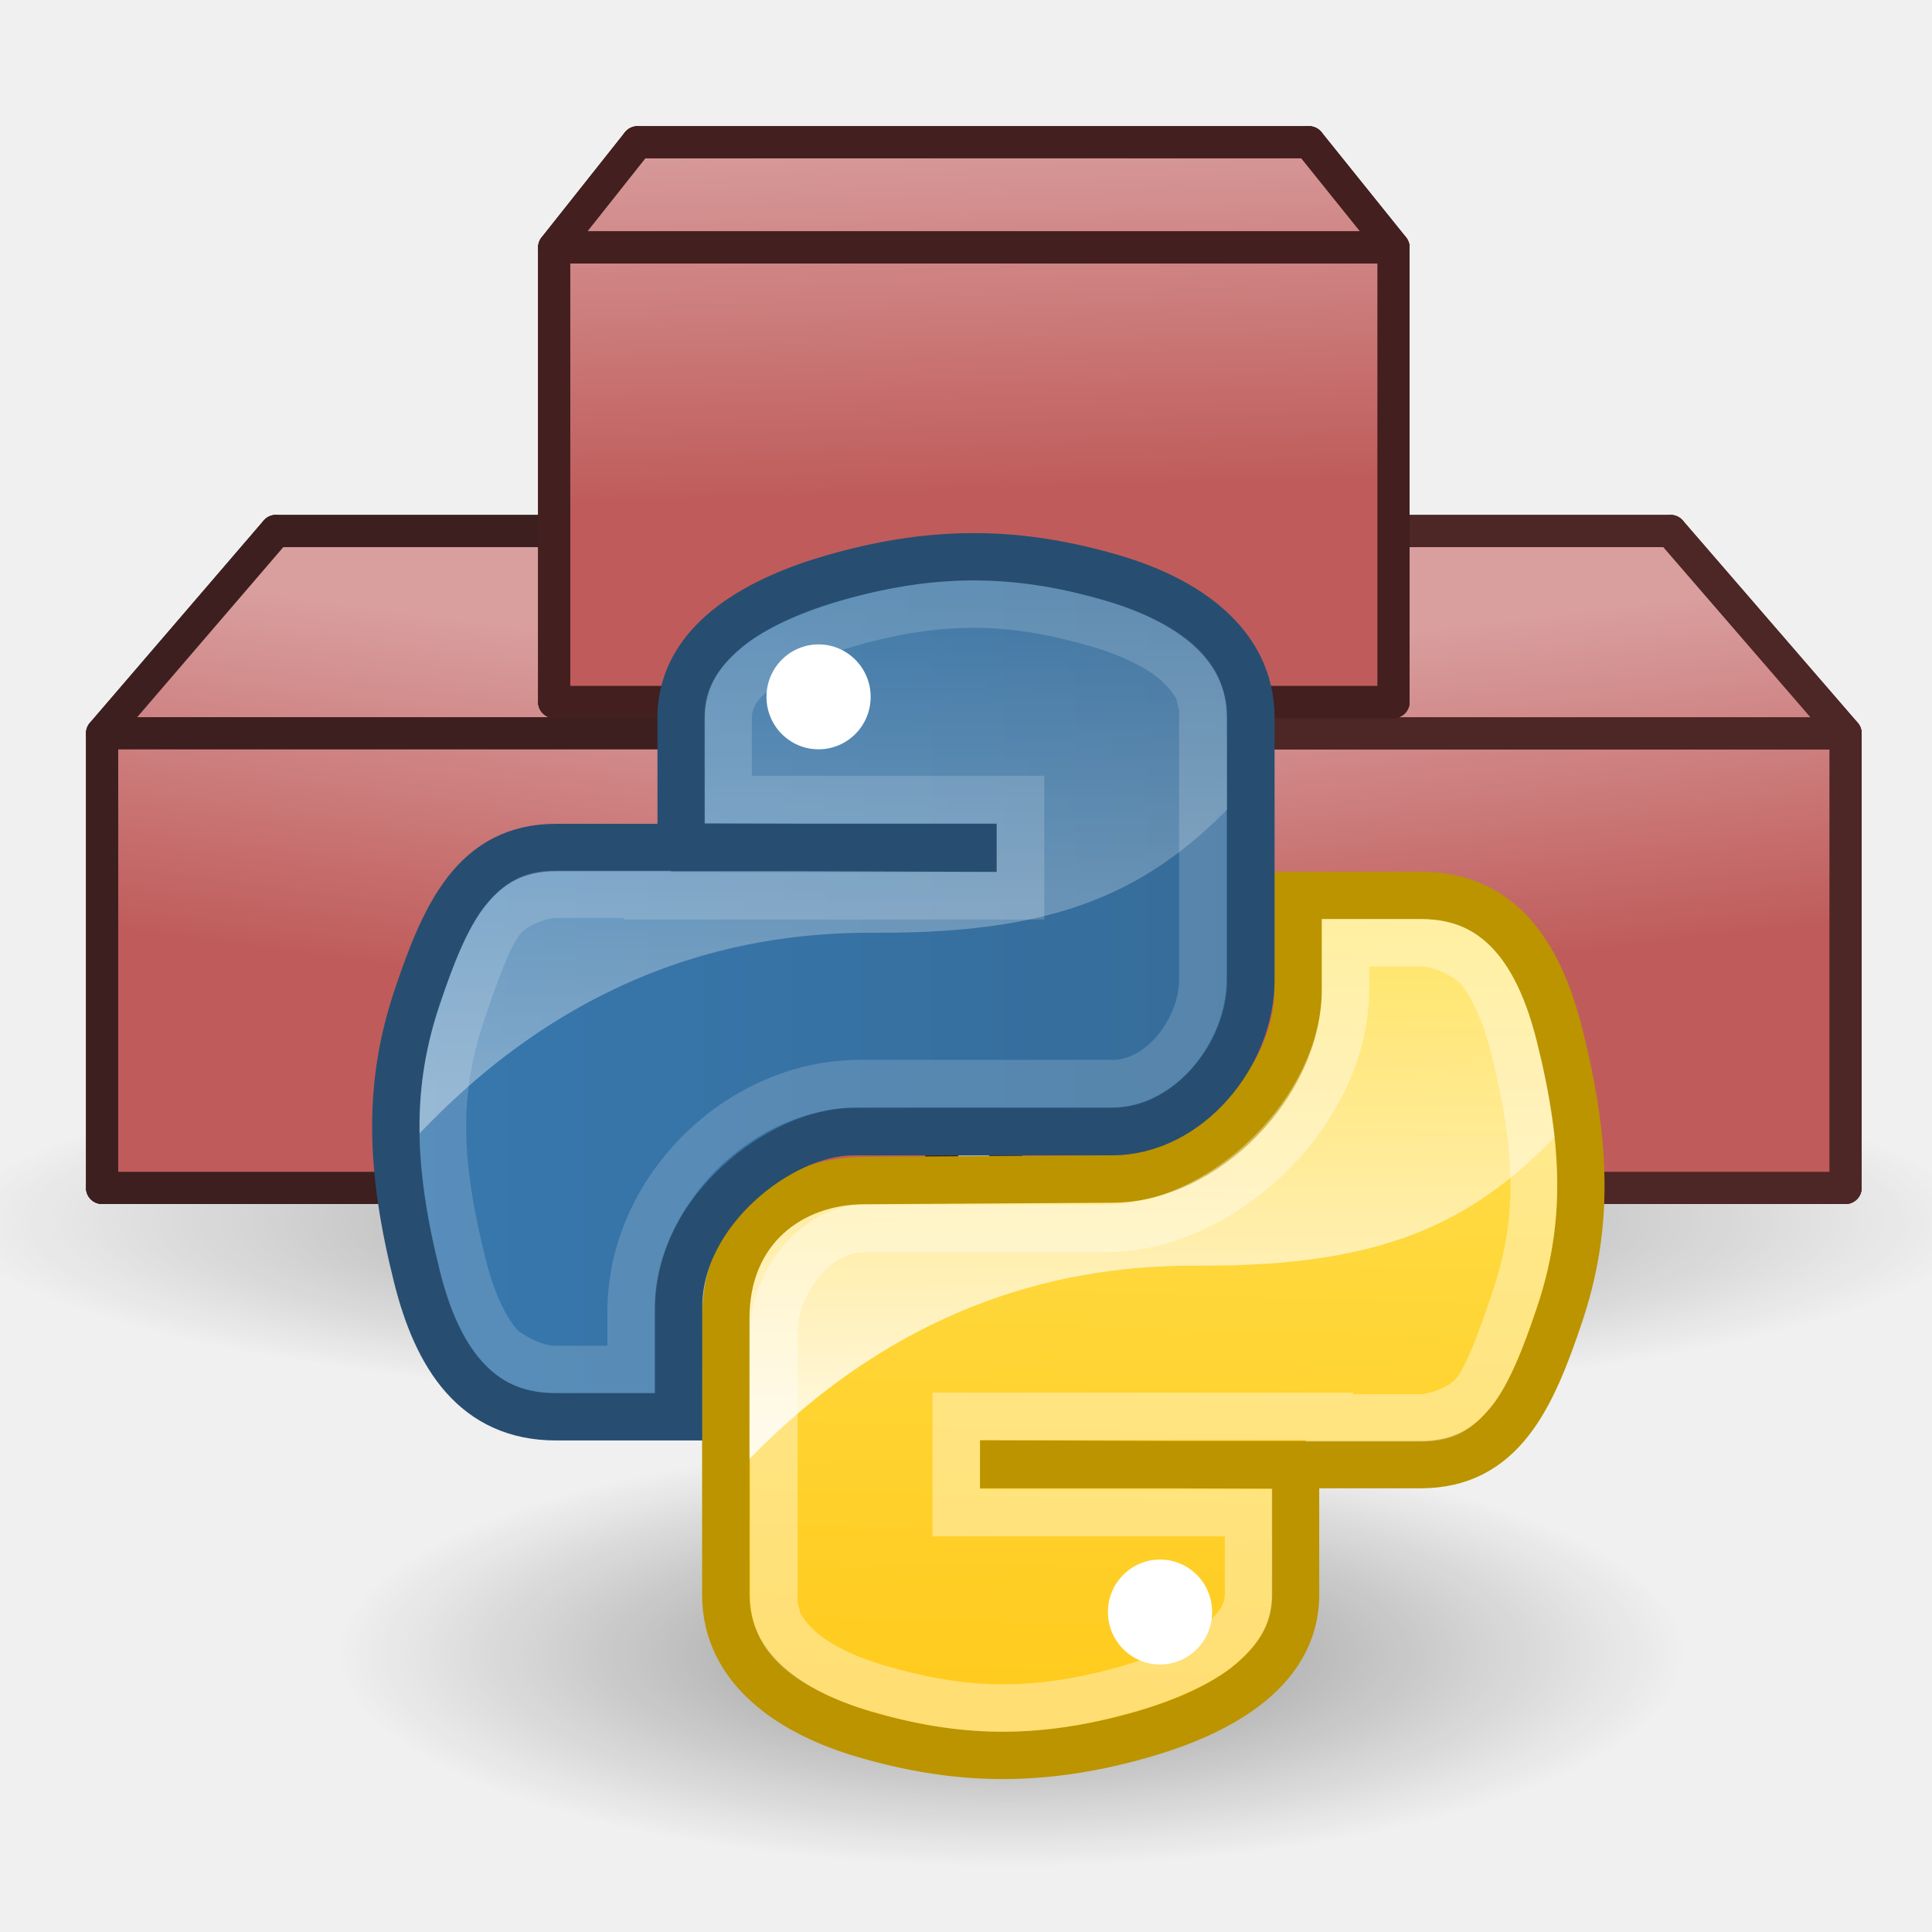
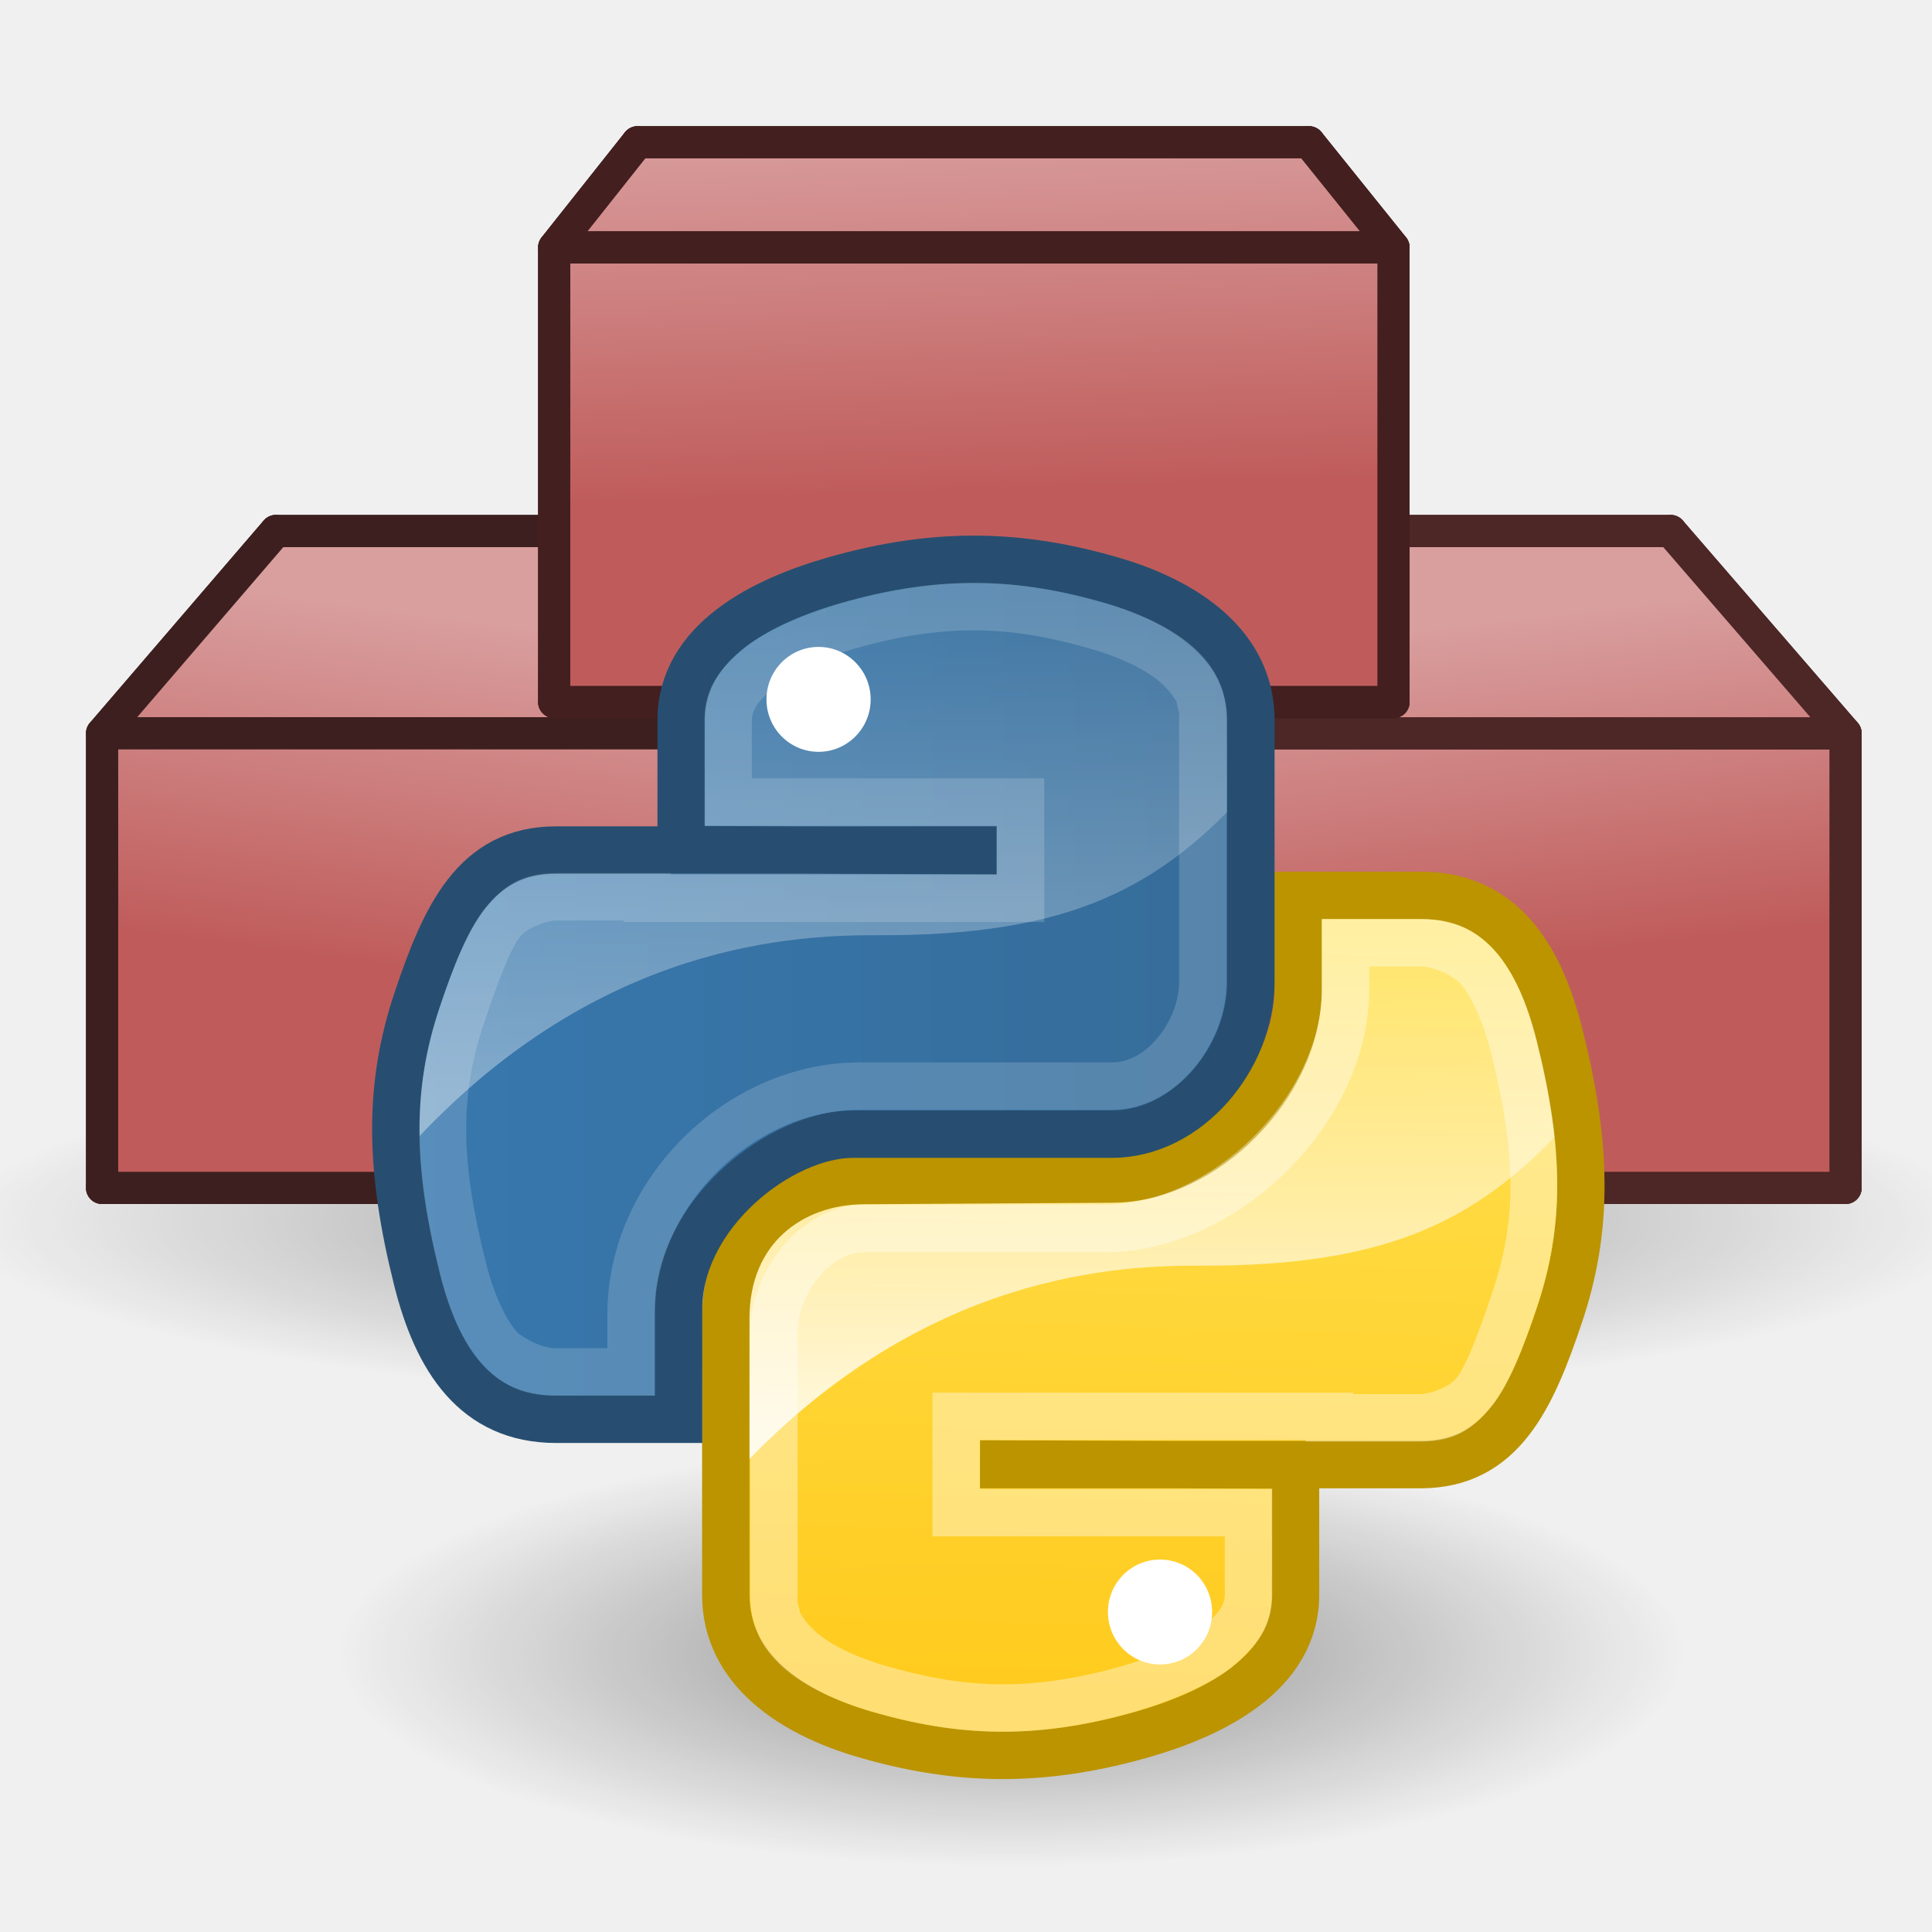
<svg xmlns="http://www.w3.org/2000/svg" xmlns:xlink="http://www.w3.org/1999/xlink" width="48" height="48" id="svg2" version="1.0">
  <defs id="defs4">
    <linearGradient id="linearGradient16866">
      <stop style="stop-color:#d99e9e;stop-opacity:1;" offset="0" id="stop16868" />
      <stop style="stop-color:#bf5c5b;stop-opacity:1;" offset="1" id="stop16870" />
    </linearGradient>
    <linearGradient id="linearGradient23586">
      <stop id="stop23588" offset="0" style="stop-color:#f5f5f5;stop-opacity:1;" />
      <stop id="stop23590" offset="1" style="stop-color:#e9e9e9;stop-opacity:1;" />
    </linearGradient>
    <linearGradient xlink:href="#linearGradient23586" id="linearGradient29443" gradientUnits="userSpaceOnUse" gradientTransform="matrix(-0.977228,0,0,0.995878,-10.37464,-20.06585)" x1="35.004" y1="10.957" x2="27.273" y2="24.144" />
    <linearGradient y2="39.999" x2="25.058" y1="47.028" x1="25.058" gradientUnits="userSpaceOnUse" id="linearGradient2092" xlink:href="#linearGradient3702" />
    <radialGradient r="2.5" fy="43.5" fx="4.993" cy="43.5" cx="4.993" gradientTransform="matrix(2.003784,0,0,1.4,-20.01187,-104.4)" gradientUnits="userSpaceOnUse" id="radialGradient2090" xlink:href="#linearGradient3688" />
    <radialGradient r="2.5" fy="43.5" fx="4.993" cy="43.5" cx="4.993" gradientTransform="matrix(2.003784,0,0,1.4,27.98813,-17.4)" gradientUnits="userSpaceOnUse" id="radialGradient2088" xlink:href="#linearGradient3688" />
    <linearGradient id="linearGradient3702">
      <stop style="stop-color:black;stop-opacity:0;" offset="0" id="stop3704" />
      <stop id="stop3710" offset="0.5" style="stop-color:black;stop-opacity:1;" />
      <stop style="stop-color:black;stop-opacity:0;" offset="1" id="stop3706" />
    </linearGradient>
    <linearGradient id="linearGradient3688">
      <stop style="stop-color:black;stop-opacity:1;" offset="0" id="stop3690" />
      <stop style="stop-color:black;stop-opacity:0;" offset="1" id="stop3692" />
    </linearGradient>
    <radialGradient gradientUnits="userSpaceOnUse" gradientTransform="matrix(1.744653,0,0,1.283833,-26.58256,-3.478359)" r="4.293" fy="12.989" fx="37.03" cy="12.989" cx="37.03" id="radialGradient4796" xlink:href="#linearGradient4790" />
    <radialGradient r="86.708" fy="14.937" fx="30.654" cy="14.937" cx="30.654" gradientTransform="matrix(0.148355,1.009137e-2,-1.104438e-2,0.162365,25.06011,12.81706)" gradientUnits="userSpaceOnUse" id="radialGradient5352" xlink:href="#linearGradient259" />
    <radialGradient r="37.752" fy="2.367" fx="31.863" cy="2.367" cx="31.863" gradientTransform="matrix(0.331735,0,0,0.353831,20.10526,9.5823)" gradientUnits="userSpaceOnUse" id="radialGradient5350" xlink:href="#linearGradient269" />
    <radialGradient r="38.159" fy="7.268" fx="8.144" cy="7.268" cx="8.144" gradientTransform="matrix(0.968273,0,0,1.032767,3.353553,0.646447)" gradientUnits="userSpaceOnUse" id="radialGradient15668" xlink:href="#linearGradient15662" />
    <radialGradient r="86.708" fy="35.737" fx="33.967" cy="35.737" cx="33.967" gradientTransform="scale(0.960493,1.041132)" gradientUnits="userSpaceOnUse" id="radialGradient15658" xlink:href="#linearGradient259" />
    <radialGradient r="37.752" fy="3.756" fx="8.824" cy="3.756" cx="8.824" gradientTransform="matrix(0.968273,0,0,1.032767,3.353553,0.646447)" gradientUnits="userSpaceOnUse" id="radialGradient15656" xlink:href="#linearGradient269" />
    <linearGradient id="linearGradient259">
      <stop style="stop-color:#fafafa;stop-opacity:1;" offset="0" id="stop260" />
      <stop style="stop-color:#bbbbbb;stop-opacity:1;" offset="1" id="stop261" />
    </linearGradient>
    <linearGradient id="linearGradient269">
      <stop style="stop-color:#a3a3a3;stop-opacity:1;" offset="0" id="stop270" />
      <stop style="stop-color:#8a8a8a;stop-opacity:1;" offset="1" id="stop271" />
    </linearGradient>
    <linearGradient id="linearGradient15662">
      <stop style="stop-color:#ffffff;stop-opacity:1;" offset="0" id="stop15664" />
      <stop style="stop-color:#f8f8f8;stop-opacity:1;" offset="1" id="stop15666" />
    </linearGradient>
    <linearGradient y2="38.07" x2="34.17" y1="36.921" x1="33.396" gradientTransform="matrix(-3.277938e-2,-0.999463,0.999463,-3.277938e-2,-0.709646,45.06274)" gradientUnits="userSpaceOnUse" id="linearGradient8166" xlink:href="#linearGradient2251" />
    <linearGradient id="linearGradient2251">
      <stop id="stop2253" offset="0" style="stop-color:#ffffff;stop-opacity:1;" />
      <stop id="stop2255" offset="1" style="stop-color:#ffffff;stop-opacity:0;" />
    </linearGradient>
    <linearGradient id="linearGradient4790">
      <stop id="stop4792" offset="0" style="stop-color:#000000;stop-opacity:1;" />
      <stop id="stop4794" offset="1" style="stop-color:#000000;stop-opacity:0;" />
    </linearGradient>
    <linearGradient id="linearGradient4114">
      <stop style="stop-color:#000000;stop-opacity:1;" offset="0" id="stop4116" />
      <stop style="stop-color:#000000;stop-opacity:0;" offset="1" id="stop4118" />
    </linearGradient>
    <radialGradient r="12.289" fy="63.965" fx="15.116" cy="63.965" cx="15.116" gradientTransform="scale(1.64399,0.608276)" gradientUnits="userSpaceOnUse" id="radialGradient24190" xlink:href="#linearGradient4114" />
    <linearGradient y2="169.279" x2="116.965" y1="89.13" x1="119.191" gradientTransform="matrix(0.217175,0,0,0.217175,52.21317,9.143192)" gradientUnits="userSpaceOnUse" id="linearGradient3558" xlink:href="#linearGradient4076" />
    <linearGradient id="linearGradient4076">
      <stop style="stop-color:#ffe253;stop-opacity:1;" offset="0" id="stop4078" />
      <stop style="stop-color:#ffca1c;stop-opacity:1;" offset="1" id="stop4080" />
    </linearGradient>
    <linearGradient y2="64.053" x2="94.693" y1="112.511" x1="94.693" gradientTransform="matrix(0.217175,0,0,0.217175,58.40714,15.31186)" gradientUnits="userSpaceOnUse" id="linearGradient3560" xlink:href="#linearGradient4126" />
    <linearGradient id="linearGradient4126">
      <stop style="stop-color:#ffffff;stop-opacity:1;" offset="0" id="stop4128" />
      <stop style="stop-color:#ffffff;stop-opacity:0.165;" offset="1" id="stop4130" />
    </linearGradient>
    <linearGradient y2="101.998" x2="142.62" y1="101.998" x1="59.729" gradientTransform="matrix(0.217175,0,0,0.217175,51.56706,-11.57979)" gradientUnits="userSpaceOnUse" id="linearGradient3562" xlink:href="#linearGradient4092" />
    <linearGradient id="linearGradient4092">
      <stop style="stop-color:#3778ae;stop-opacity:1;" offset="0" id="stop4094" />
      <stop style="stop-color:#366c99;stop-opacity:1;" offset="1" id="stop4096" />
    </linearGradient>
    <linearGradient y2="64.053" x2="94.693" y1="112.511" x1="94.693" gradientTransform="matrix(0.217175,0,0,0.217175,51.56706,-11.57979)" gradientUnits="userSpaceOnUse" id="linearGradient3564" xlink:href="#linearGradient4126" />
    <radialGradient xlink:href="#linearGradient4790" id="radialGradient24184" gradientUnits="userSpaceOnUse" gradientTransform="matrix(1.744653,0,0,1.283833,-26.58256,-3.478359)" cx="37.03" cy="12.989" fx="37.03" fy="12.989" r="4.293" />
    <radialGradient xlink:href="#linearGradient259" id="radialGradient24186" gradientUnits="userSpaceOnUse" gradientTransform="matrix(0.148355,1.009137e-2,-1.104438e-2,0.162365,25.06011,12.81706)" cx="30.654" cy="14.937" fx="30.654" fy="14.937" r="86.708" />
    <radialGradient xlink:href="#linearGradient269" id="radialGradient24188" gradientUnits="userSpaceOnUse" gradientTransform="matrix(0.331735,0,0,0.353831,20.10526,9.5823)" cx="31.863" cy="2.367" fx="31.863" fy="2.367" r="37.752" />
    <linearGradient xlink:href="#linearGradient2251" id="linearGradient24190" gradientUnits="userSpaceOnUse" gradientTransform="matrix(-3.277938e-2,-0.999463,0.999463,-3.277938e-2,-0.709646,45.06274)" x1="33.396" y1="36.921" x2="34.17" y2="38.07" />
    <radialGradient xlink:href="#linearGradient259" id="radialGradient24192" gradientUnits="userSpaceOnUse" gradientTransform="scale(0.960493,1.041132)" cx="33.967" cy="35.737" fx="33.967" fy="35.737" r="86.708" />
    <radialGradient xlink:href="#linearGradient269" id="radialGradient24194" gradientUnits="userSpaceOnUse" gradientTransform="matrix(0.968273,0,0,1.032767,3.353553,0.646447)" cx="8.824" cy="3.756" fx="8.824" fy="3.756" r="37.752" />
    <radialGradient xlink:href="#linearGradient15662" id="radialGradient24196" gradientUnits="userSpaceOnUse" gradientTransform="matrix(0.968273,0,0,1.032767,3.353553,0.646447)" cx="8.144" cy="7.268" fx="8.144" fy="7.268" r="38.159" />
    <radialGradient xlink:href="#linearGradient3688" id="radialGradient24198" gradientUnits="userSpaceOnUse" gradientTransform="matrix(2.003784,0,0,1.4,27.98813,-17.4)" cx="4.993" cy="43.5" fx="4.993" fy="43.5" r="2.5" />
    <radialGradient xlink:href="#linearGradient3688" id="radialGradient24200" gradientUnits="userSpaceOnUse" gradientTransform="matrix(2.003784,0,0,1.4,-20.01187,-104.4)" cx="4.993" cy="43.5" fx="4.993" fy="43.5" r="2.5" />
    <linearGradient xlink:href="#linearGradient3702" id="linearGradient24202" gradientUnits="userSpaceOnUse" x1="25.058" y1="47.028" x2="25.058" y2="39.999" />
    <radialGradient xlink:href="#linearGradient4114" id="radialGradient24325" gradientUnits="userSpaceOnUse" gradientTransform="scale(1.64399,0.608276)" cx="15.116" cy="63.965" fx="15.116" fy="63.965" r="12.289" />
    <radialGradient xlink:href="#linearGradient4114" id="radialGradient21130" gradientUnits="userSpaceOnUse" gradientTransform="scale(1.64399,0.608276)" cx="15.116" cy="63.965" fx="15.116" fy="63.965" r="12.289" />
    <linearGradient xlink:href="#linearGradient4076" id="linearGradient21132" gradientUnits="userSpaceOnUse" gradientTransform="matrix(0.217175,0,0,0.217175,52.21317,9.143192)" x1="119.191" y1="89.13" x2="116.965" y2="169.279" />
    <linearGradient xlink:href="#linearGradient4126" id="linearGradient21134" gradientUnits="userSpaceOnUse" gradientTransform="matrix(0.217175,0,0,0.217175,58.40714,15.31186)" x1="94.693" y1="112.511" x2="94.693" y2="64.053" />
    <linearGradient xlink:href="#linearGradient4092" id="linearGradient21136" gradientUnits="userSpaceOnUse" gradientTransform="matrix(0.217175,0,0,0.217175,51.56706,-11.57979)" x1="59.729" y1="101.998" x2="142.62" y2="101.998" />
    <linearGradient xlink:href="#linearGradient4126" id="linearGradient21138" gradientUnits="userSpaceOnUse" gradientTransform="matrix(0.217175,0,0,0.217175,51.56706,-11.57979)" x1="94.693" y1="112.511" x2="94.693" y2="64.053" />
    <linearGradient xlink:href="#linearGradient16866" id="linearGradient21417" x1="25.231" y1="3.895" x2="25.53" y2="13.219" gradientUnits="userSpaceOnUse" />
    <linearGradient xlink:href="#linearGradient16866" id="linearGradient21425" x1="37.567" y1="16.426" x2="38.541" y2="24.81" gradientUnits="userSpaceOnUse" />
    <linearGradient xlink:href="#linearGradient16866" id="linearGradient21433" x1="15.225" y1="16.944" x2="14.049" y2="25.664" gradientUnits="userSpaceOnUse" />
    <radialGradient xlink:href="#linearGradient4114" id="radialGradient2511" gradientUnits="userSpaceOnUse" gradientTransform="scale(1.64399,0.608276)" cx="15.116" cy="63.965" fx="15.116" fy="63.965" r="12.289" />
    <linearGradient xlink:href="#linearGradient4076" id="linearGradient2513" gradientUnits="userSpaceOnUse" gradientTransform="matrix(0.217175,0,0,0.217175,52.21317,9.143192)" x1="119.191" y1="89.13" x2="116.965" y2="169.279" />
    <linearGradient xlink:href="#linearGradient4126" id="linearGradient2515" gradientUnits="userSpaceOnUse" gradientTransform="matrix(0.217175,0,0,0.217175,58.40714,15.31186)" x1="94.693" y1="112.511" x2="94.693" y2="64.053" />
    <linearGradient xlink:href="#linearGradient4092" id="linearGradient2517" gradientUnits="userSpaceOnUse" gradientTransform="matrix(0.217175,0,0,0.217175,51.56706,-11.57979)" x1="59.729" y1="101.998" x2="142.62" y2="101.998" />
    <linearGradient xlink:href="#linearGradient4126" id="linearGradient2519" gradientUnits="userSpaceOnUse" gradientTransform="matrix(0.217175,0,0,0.217175,51.56706,-11.57979)" x1="94.693" y1="112.511" x2="94.693" y2="64.053" />
    <linearGradient xlink:href="#linearGradient16866" id="linearGradient2521" gradientUnits="userSpaceOnUse" x1="15.225" y1="16.944" x2="14.049" y2="25.664" gradientTransform="translate(0,-1.06066)" />
    <linearGradient xlink:href="#linearGradient16866" id="linearGradient2523" gradientUnits="userSpaceOnUse" x1="15.225" y1="16.944" x2="14.049" y2="25.664" gradientTransform="translate(0,-1.06066)" />
    <linearGradient xlink:href="#linearGradient16866" id="linearGradient2525" gradientUnits="userSpaceOnUse" x1="15.225" y1="16.944" x2="14.049" y2="25.664" gradientTransform="translate(0,-1.06066)" />
    <linearGradient xlink:href="#linearGradient16866" id="linearGradient2527" gradientUnits="userSpaceOnUse" x1="15.225" y1="16.944" x2="14.049" y2="25.664" gradientTransform="translate(0,-1.06066)" />
    <linearGradient xlink:href="#linearGradient16866" id="linearGradient2529" gradientUnits="userSpaceOnUse" x1="15.225" y1="16.944" x2="14.049" y2="25.664" gradientTransform="translate(0,-1.06066)" />
    <linearGradient xlink:href="#linearGradient16866" id="linearGradient2531" gradientUnits="userSpaceOnUse" x1="15.225" y1="16.944" x2="14.049" y2="25.664" gradientTransform="translate(0,-1.06066)" />
    <linearGradient xlink:href="#linearGradient16866" id="linearGradient2533" gradientUnits="userSpaceOnUse" x1="37.567" y1="16.426" x2="38.541" y2="24.81" gradientTransform="translate(0,-1.06066)" />
    <linearGradient xlink:href="#linearGradient16866" id="linearGradient2535" gradientUnits="userSpaceOnUse" x1="37.567" y1="16.426" x2="38.541" y2="24.81" gradientTransform="translate(0,-1.06066)" />
    <linearGradient xlink:href="#linearGradient16866" id="linearGradient2537" gradientUnits="userSpaceOnUse" x1="37.567" y1="16.426" x2="38.541" y2="24.81" gradientTransform="translate(0,-1.06066)" />
    <linearGradient xlink:href="#linearGradient16866" id="linearGradient2539" gradientUnits="userSpaceOnUse" x1="37.567" y1="16.426" x2="38.541" y2="24.81" gradientTransform="translate(0,-1.06066)" />
    <linearGradient xlink:href="#linearGradient16866" id="linearGradient2541" gradientUnits="userSpaceOnUse" x1="37.567" y1="16.426" x2="38.541" y2="24.81" gradientTransform="translate(0,-1.06066)" />
    <linearGradient xlink:href="#linearGradient16866" id="linearGradient2543" gradientUnits="userSpaceOnUse" x1="37.567" y1="16.426" x2="38.541" y2="24.81" gradientTransform="translate(0,-1.06066)" />
    <linearGradient xlink:href="#linearGradient16866" id="linearGradient2545" gradientUnits="userSpaceOnUse" x1="25.231" y1="3.895" x2="25.53" y2="13.219" gradientTransform="translate(0,-1.06066)" />
    <linearGradient xlink:href="#linearGradient16866" id="linearGradient2547" gradientUnits="userSpaceOnUse" x1="25.231" y1="3.895" x2="25.53" y2="13.219" gradientTransform="translate(0,-1.06066)" />
    <linearGradient xlink:href="#linearGradient16866" id="linearGradient2549" gradientUnits="userSpaceOnUse" x1="25.231" y1="3.895" x2="25.53" y2="13.219" gradientTransform="translate(0,-1.06066)" />
    <linearGradient xlink:href="#linearGradient16866" id="linearGradient2551" gradientUnits="userSpaceOnUse" x1="25.231" y1="3.895" x2="25.53" y2="13.219" gradientTransform="translate(0,-1.06066)" />
    <linearGradient xlink:href="#linearGradient16866" id="linearGradient2553" gradientUnits="userSpaceOnUse" x1="25.231" y1="3.895" x2="25.53" y2="13.219" gradientTransform="translate(0,-1.06066)" />
    <linearGradient xlink:href="#linearGradient16866" id="linearGradient2555" gradientUnits="userSpaceOnUse" x1="25.231" y1="3.895" x2="25.53" y2="13.219" gradientTransform="translate(0,-1.06066)" />
  </defs>
  <g id="layer1">
    <path style="opacity:0.396;fill:url(#radialGradient24325);fill-opacity:1;stroke:none;stroke-opacity:1;display:inline" id="path24323" d="M 45.053,38.909 A 20.203,7.475 0 1 1 4.647,38.909 A 20.203,7.475 0 1 1 45.053,38.909 z" transform="matrix(1.242836,0,0,0.6163413,-6.884167,6.390327)" />
    <g style="fill:url(#linearGradient21433);fill-opacity:1;stroke:#3d1f1f;stroke-width:0.8;stroke-linejoin:round;stroke-miterlimit:4;stroke-dasharray:none;stroke-opacity:1" id="g24280">
      <path id="path24284" style="fill:url(#linearGradient2521);fill-opacity:1;fill-rule:evenodd;stroke:#3d1f1f;stroke-width:0.8;stroke-linecap:butt;stroke-linejoin:round;stroke-miterlimit:4;stroke-dasharray:none;stroke-opacity:1" d="M 2.537,29.513 L 23.389,29.513 L 23.536,22.228 L 6.855,22.228 L 2.537,29.513 z" />
      <path id="path24286" style="fill:url(#linearGradient2523);fill-opacity:1;fill-rule:evenodd;stroke:#3d1f1f;stroke-width:0.8;stroke-linecap:butt;stroke-linejoin:round;stroke-miterlimit:4;stroke-dasharray:none;stroke-opacity:1" d="M 2.537,18.219 L 2.537,29.513 L 6.855,22.228 L 6.855,13.193 L 2.537,18.219 z" />
      <path id="path24282" style="fill:url(#linearGradient2525);fill-opacity:1;fill-rule:evenodd;stroke:#3d1f1f;stroke-width:0.8;stroke-linecap:butt;stroke-linejoin:round;stroke-miterlimit:4;stroke-dasharray:none;stroke-opacity:1" d="M 6.855,13.193 L 23.536,13.193 L 23.536,22.228 L 6.855,22.228 L 6.855,13.193 z" />
      <path id="path24290" style="fill:url(#linearGradient2527);fill-opacity:1;fill-rule:evenodd;stroke:#3d1f1f;stroke-width:0.8;stroke-linecap:butt;stroke-linejoin:round;stroke-miterlimit:4;stroke-dasharray:none;stroke-opacity:1" d="M 2.537,18.219 L 23.389,18.219 L 23.536,13.193 L 6.855,13.193 L 2.537,18.219 z" />
      <path id="path24288" style="fill:url(#linearGradient2529);fill-opacity:1;fill-rule:evenodd;stroke:#3d1f1f;stroke-width:0.8;stroke-linecap:butt;stroke-linejoin:round;stroke-miterlimit:4;stroke-dasharray:none;stroke-opacity:1" d="M 23.389,18.219 L 23.389,29.513 L 23.536,22.228 L 23.536,13.193 L 23.389,18.219 z" />
      <path id="path24292" style="fill:url(#linearGradient2531);fill-opacity:1;fill-rule:evenodd;stroke:#3d1f1f;stroke-width:0.8;stroke-linecap:butt;stroke-linejoin:round;stroke-miterlimit:4;stroke-dasharray:none;stroke-opacity:1" d="M 2.537,18.219 L 23.389,18.219 L 23.389,29.513 L 2.537,29.513 L 2.537,18.219 z" />
    </g>
    <g style="fill:url(#linearGradient21425);fill-opacity:1;stroke:#4d2626;stroke-width:0.8;stroke-linejoin:round;stroke-miterlimit:4;stroke-dasharray:none;stroke-opacity:1" id="g24252">
      <path id="path24260" style="fill:url(#linearGradient2533);fill-opacity:1;fill-rule:evenodd;stroke:#4d2626;stroke-width:0.8;stroke-linecap:butt;stroke-linejoin:round;stroke-miterlimit:4;stroke-dasharray:none;stroke-opacity:1" d="M 45.852,18.219 L 45.852,29.513 L 41.506,22.228 L 41.506,13.193 L 45.852,18.219 z" />
      <path id="path24256" style="fill:url(#linearGradient2535);fill-opacity:1;fill-rule:evenodd;stroke:#4d2626;stroke-width:0.8;stroke-linecap:butt;stroke-linejoin:round;stroke-miterlimit:4;stroke-dasharray:none;stroke-opacity:1" d="M 25,29.513 L 45.852,29.513 L 41.506,22.228 L 24.825,22.228 L 25,29.513 z" />
      <path id="path24254" style="fill:url(#linearGradient2537);fill-opacity:1;fill-rule:evenodd;stroke:#4d2626;stroke-width:0.8;stroke-linecap:butt;stroke-linejoin:round;stroke-miterlimit:4;stroke-dasharray:none;stroke-opacity:1" d="M 24.825,13.193 L 41.506,13.193 L 41.506,22.228 L 24.825,22.228 L 24.825,13.193 z" />
      <path id="path24264" style="fill:url(#linearGradient2539);fill-opacity:1;fill-rule:evenodd;stroke:#4d2626;stroke-width:0.8;stroke-linecap:butt;stroke-linejoin:round;stroke-miterlimit:4;stroke-dasharray:none;stroke-opacity:1" d="M 25,18.219 L 45.852,18.219 L 45.852,29.513 L 25,29.513 L 25,18.219 z" />
      <path id="path24262" style="fill:url(#linearGradient2541);fill-opacity:1;fill-rule:evenodd;stroke:#4d2626;stroke-width:0.8;stroke-linecap:butt;stroke-linejoin:round;stroke-miterlimit:4;stroke-dasharray:none;stroke-opacity:1" d="M 25,18.219 L 45.852,18.219 L 41.506,13.193 L 24.825,13.193 L 25,18.219 z" />
      <path id="path24258" style="fill:url(#linearGradient2543);fill-opacity:1;fill-rule:evenodd;stroke:#4d2626;stroke-width:0.8;stroke-linecap:butt;stroke-linejoin:round;stroke-miterlimit:4;stroke-dasharray:none;stroke-opacity:1" d="M 25,18.219 L 25,29.513 L 24.825,22.228 L 24.825,13.193 L 25,18.219 z" />
    </g>
    <g style="fill:url(#linearGradient21417);fill-opacity:1;fill-rule:nonzero;stroke:#431f1f;stroke-width:0.8;stroke-linejoin:round;stroke-miterlimit:4;stroke-dasharray:none;stroke-opacity:1" id="g23663">
      <path id="path23669" style="fill:url(#linearGradient2545);fill-opacity:1;fill-rule:nonzero;stroke:#431f1f;stroke-width:0.8;stroke-linecap:butt;stroke-linejoin:round;stroke-miterlimit:4;stroke-dasharray:none;stroke-opacity:1" d="M 15.84,3.535 L 32.521,3.535 L 32.521,12.57 L 15.84,12.57 L 15.84,3.535 z" />
      <path id="path23667" style="fill:url(#linearGradient2547);fill-opacity:1;fill-rule:nonzero;stroke:#431f1f;stroke-width:0.8;stroke-linecap:butt;stroke-linejoin:round;stroke-miterlimit:4;stroke-dasharray:none;stroke-opacity:1" d="M 13.769,17.441 L 34.621,17.441 L 32.521,12.57 L 15.84,12.57 L 13.769,17.441 z" />
      <path id="path23675" style="fill:url(#linearGradient2549);fill-opacity:1;fill-rule:nonzero;stroke:#431f1f;stroke-width:0.8;stroke-linecap:butt;stroke-linejoin:round;stroke-miterlimit:4;stroke-dasharray:none;stroke-opacity:1" d="M 13.769,6.147 L 13.769,17.441 L 15.84,12.57 L 15.84,3.535 L 13.769,6.147 z" />
      <path id="path23665" style="fill:url(#linearGradient2551);fill-opacity:1;fill-rule:nonzero;stroke:#431f1f;stroke-width:0.8;stroke-linecap:butt;stroke-linejoin:round;stroke-miterlimit:4;stroke-dasharray:none;stroke-opacity:1" d="M 34.621,6.147 L 34.621,17.441 L 32.521,12.57 L 32.521,3.535 L 34.621,6.147 z" />
      <path id="path23673" style="fill:url(#linearGradient2553);fill-opacity:1;fill-rule:nonzero;stroke:#431f1f;stroke-width:0.8;stroke-linecap:butt;stroke-linejoin:round;stroke-miterlimit:4;stroke-dasharray:none;stroke-opacity:1" d="M 13.769,6.147 L 34.621,6.147 L 32.521,3.535 L 15.84,3.535 L 13.769,6.147 z" />
      <path id="path23671" style="fill:url(#linearGradient2555);fill-opacity:1;fill-rule:nonzero;stroke:#431f1f;stroke-width:0.8;stroke-linecap:butt;stroke-linejoin:round;stroke-miterlimit:4;stroke-dasharray:none;stroke-opacity:1" d="M 13.769,6.147 L 34.621,6.147 L 34.621,17.441 L 13.769,17.441 L 13.769,6.147 z" />
    </g>
    <g id="layer2" transform="matrix(1.177671,0,0,1.177671,-14.30824,-10.14188)">
-       <path transform="matrix(0.704551,0,0,0.601996,15.97616,20.07716)" d="M 45.053,38.909 A 20.203,7.475 0 1 1 4.647,38.909 A 20.203,7.475 0 1 1 45.053,38.909 z" id="path24198" style="opacity:0.396;fill:url(#radialGradient2511);fill-opacity:1;stroke:none;stroke-opacity:1;display:inline" />
      <g style="display:inline" id="g24200" transform="translate(-44,-0.999111)">
-         <path d="M 83.187,43.251 C 83.187,44.927 81.732,45.776 80.255,46.2 C 78.033,46.838 76.25,46.741 74.393,46.2 C 72.843,45.748 71.461,44.825 71.461,43.251 L 71.461,37.719 C 71.461,36.127 72.788,34.768 74.393,34.768 L 80.161,34.393 C 82.113,34.393 83.389,33.174 83.389,31.174 L 83.921,28.5 L 86.119,28.5 C 87.826,28.5 88.629,29.768 89.05,31.449 C 89.637,33.784 89.663,35.53 89.05,37.35 C 88.458,39.118 87.823,40.299 86.119,40.299 L 83.187,40.299 L 77.325,40.299 L 77.325,40.288 L 83.187,40.288 L 83.187,43.251 z" id="path24202" style="fill:url(#linearGradient2513);fill-opacity:1;stroke:none;stroke-opacity:1" />
-         <path d="M 79.523,43.618 C 79.523,43.007 80.016,42.512 80.622,42.512 C 81.23,42.512 81.721,43.007 81.721,43.618 C 81.721,44.23 81.23,44.725 80.622,44.725 C 80.016,44.725 79.523,44.23 79.523,43.618 z" id="path24204" style="fill:#ffffff" />
-         <path id="path24206" d="M 83.914,28.5 L 83.914,31.093 C 83.914,32.734 80.533,34.781 80.258,34.781 L 74.508,34.781 L 73.27,34.907 C 72.009,35.23 72.161,36.055 71.789,37.593 C 71.651,38.163 71.547,38.697 71.477,39.187 C 71.472,39.222 71.482,39.246 71.477,39.281 L 71.477,40.906 C 75.313,36.626 79.404,36.303 81.446,36.312 C 85.519,36.33 87.438,35.329 89.383,33.125 C 89.377,33.081 89.39,33.043 89.383,33 C 89.308,32.509 89.177,31.984 89.039,31.437 C 88.842,30.649 88.584,29.956 88.164,29.437 C 88.156,29.427 88.142,29.416 88.133,29.406 C 88.128,29.402 88.107,29.41 88.102,29.406 C 88.088,29.389 88.085,29.36 88.071,29.343 C 88.041,29.323 88.038,29.301 88.008,29.281 C 88.001,29.273 87.984,29.289 87.977,29.281 C 87.533,28.993 86.993,28.778 86.446,28.687 C 85.95,28.605 85.452,28.543 84.946,28.5 L 84.633,28.5 L 83.914,28.5 z" style="opacity:0.837;fill:url(#linearGradient2515);fill-opacity:1;stroke:none;stroke-opacity:1;display:inline" />
-         <path style="fill:none;fill-opacity:1;stroke:#bb9400;stroke-opacity:1" id="path24208" d="M 83.481,43.251 C 83.481,44.927 81.732,45.776 80.255,46.2 C 78.033,46.838 76.25,46.741 74.393,46.2 C 72.843,45.748 71.461,44.825 71.461,43.251 L 71.461,37.425 C 71.461,35.539 72.83,34.516 74.393,34.516 L 79.606,34.485 C 81.559,34.485 83.535,32.486 83.535,30.486 L 83.535,28.5 L 86.119,28.5 C 87.826,28.5 88.629,29.768 89.05,31.449 C 89.637,33.784 89.663,35.53 89.05,37.35 C 88.458,39.118 87.823,40.509 86.119,40.509 L 83.481,40.509 L 77.325,40.509 L 77.325,40.497 L 83.481,40.518 L 83.481,43.251 z" />
-         <path id="path24210" d="M 84.037,29 L 84.037,30.468 C 84.037,32.754 81.686,35.029 79.446,35.029 L 74.383,35.029 C 73.061,35.029 71.977,36.404 71.977,37.718 L 71.977,43.25 C 71.977,43.891 72.205,44.369 72.664,44.781 C 73.123,45.193 73.814,45.507 74.539,45.718 C 76.329,46.24 77.961,46.334 80.102,45.718 C 80.797,45.519 81.722,45.142 82.187,44.739 C 82.652,44.336 82.989,43.943 82.989,43.25 L 82.989,41.022 L 77.321,41.022 L 76.821,41.022 L 76.821,40.522 L 76.821,40.491 L 76.821,39.991 L 77.321,39.991 L 83.196,39.991 L 83.696,39.991 L 83.696,40.022 L 86.133,40.022 C 86.87,40.022 87.23,39.732 87.596,39.308 C 87.962,38.884 88.281,38.052 88.571,37.187 C 89.151,35.463 89.143,33.843 88.571,31.562 C 88.371,30.766 88.081,30.122 87.696,29.687 C 87.31,29.252 86.863,29 86.133,29 L 84.037,29 z M 85.037,30 L 86.133,30 C 86.452,30 86.869,30.257 86.946,30.343 C 87.168,30.595 87.424,31.104 87.602,31.812 C 88.148,33.986 88.149,35.342 87.633,36.875 C 87.356,37.701 87.068,38.479 86.852,38.71 C 86.657,38.918 86.244,39.022 86.133,39.022 L 84.696,39.022 L 84.696,38.991 L 83.196,38.991 L 77.321,38.991 L 75.821,38.991 L 75.821,40.491 L 75.821,40.522 L 75.821,42.022 L 77.321,42.022 L 81.989,42.022 L 81.989,43.25 C 81.989,43.696 81.392,43.973 81.289,44.062 C 80.99,44.321 80.46,44.575 79.852,44.75 C 77.874,45.318 76.477,45.232 74.821,44.75 C 74.194,44.567 73.651,44.299 73.352,44.031 C 73.345,44.025 73.328,44.006 73.321,44 C 73.278,43.959 73.227,43.908 73.196,43.875 C 73.166,43.84 73.123,43.781 73.102,43.75 C 73.09,43.731 73.054,43.681 73.039,43.656 C 73.024,43.621 73.017,43.57 73.008,43.531 C 73.002,43.499 72.98,43.441 72.977,43.406 C 72.974,43.361 72.977,43.301 72.977,43.25 L 72.977,37.718 C 72.977,36.96 73.625,36.029 74.383,36.029 L 79.446,36.029 C 82.262,36.029 85.037,33.325 85.037,30.468 L 85.037,30 z" style="fill:#ffffff;fill-opacity:0.384;stroke:none;stroke-width:3;stroke-miterlimit:4;stroke-dasharray:none;stroke-opacity:1" />
-         <g transform="translate(3.860898e-2,19.85464)" id="g24212">
-           <path style="fill:url(#linearGradient2517);fill-opacity:1;stroke:none;stroke-opacity:1" id="path24214" d="M 70.815,4.826 C 70.815,3.149 71.265,2.237 73.747,1.803 C 75.432,1.507 77.593,1.47 79.609,1.803 C 81.201,2.065 82.541,3.251 82.541,4.826 L 82.541,10.357 C 82.541,11.979 81.24,13.308 79.609,13.308 L 74.293,13.602 C 72.304,13.602 70.249,15.34 70.249,17.258 L 70.081,19.576 L 68.066,19.576 C 66.361,19.576 65.369,18.347 64.952,16.627 C 64.389,14.316 64.413,12.939 64.952,10.726 C 65.418,8.796 66.91,7.777 68.615,7.777 L 70.815,7.777 L 76.679,7.777 L 76.679,7.757 L 70.815,7.757 L 70.815,4.826 L 70.815,4.826 z" />
-           <path style="fill:#ffffff" id="path24216" d="M 72.281,4.459 C 72.281,3.846 72.772,3.351 73.38,3.351 C 73.986,3.351 74.479,3.846 74.479,4.459 C 74.479,5.069 73.986,5.564 73.38,5.564 C 72.772,5.564 72.281,5.069 72.281,4.459 z" />
-           <path style="opacity:0.377;fill:url(#linearGradient2519);fill-opacity:1;stroke:none;stroke-opacity:1" d="M 76.175,1.558 C 75.307,1.579 74.474,1.679 73.737,1.808 C 71.255,2.242 70.831,3.163 70.831,4.839 L 70.831,7.745 L 76.675,7.745 L 76.675,7.777 L 70.831,7.777 L 68.612,7.777 C 66.907,7.777 65.423,8.784 64.956,10.714 C 64.639,12.017 64.495,13.036 64.55,14.12 C 68.411,9.744 72.555,9.424 74.612,9.433 C 78.685,9.451 80.604,8.449 82.55,6.245 L 82.55,4.839 C 82.55,3.265 81.204,2.071 79.612,1.808 C 78.478,1.621 77.29,1.531 76.175,1.558 z" id="path24218" />
-           <path style="fill:none;fill-opacity:1;stroke:#274e70;stroke-opacity:1" id="path24220" d="M 70.481,4.895 C 70.481,3.218 72.23,2.369 73.707,1.946 C 75.928,1.307 77.711,1.405 79.568,1.946 C 81.119,2.397 82.5,3.32 82.5,4.895 L 82.5,10.426 C 82.5,12.018 81.173,13.63 79.568,13.63 L 74.107,13.63 C 72.574,13.63 70.427,15.317 70.427,17.317 L 70.427,19.645 L 67.843,19.645 C 66.136,19.645 65.332,18.377 64.911,16.696 C 64.325,14.361 64.299,12.615 64.911,10.795 C 65.504,9.028 66.138,7.636 67.843,7.636 L 70.481,7.636 L 76.636,7.636 L 76.636,7.648 L 70.481,7.627 L 70.481,4.895 z" />
-           <path id="path24222" d="M 69.925,19.146 L 69.925,17.43 C 69.925,15.144 72.008,13.116 74.249,13.116 L 79.578,13.116 C 80.901,13.116 81.985,11.741 81.985,10.427 L 81.985,4.896 C 81.985,4.255 81.756,3.777 81.297,3.364 C 80.838,2.952 80.148,2.638 79.422,2.427 C 77.632,1.906 76,1.812 73.86,2.427 C 73.164,2.626 72.24,3.004 71.774,3.407 C 71.309,3.809 70.972,4.202 70.972,4.896 L 70.972,7.123 L 76.641,7.123 L 77.141,7.123 L 77.141,7.623 L 77.141,7.654 L 77.141,8.154 L 76.641,8.154 L 70.766,8.154 L 70.266,8.154 L 70.266,8.123 L 67.828,8.123 C 67.091,8.123 66.731,8.413 66.365,8.837 C 65.999,9.261 65.681,10.093 65.391,10.958 C 64.811,12.682 64.818,14.302 65.391,16.583 C 65.59,17.38 65.88,18.023 66.266,18.458 C 66.651,18.893 67.099,19.146 67.828,19.146 L 69.925,19.146 z M 68.925,18.146 L 67.828,18.146 C 67.509,18.146 67.092,17.888 67.016,17.802 C 66.793,17.551 66.537,17.042 66.36,16.333 C 65.814,14.16 65.812,12.803 66.328,11.271 C 66.605,10.444 66.893,9.666 67.11,9.436 C 67.305,9.227 67.718,9.123 67.828,9.123 L 69.266,9.123 L 69.266,9.154 L 70.766,9.154 L 76.641,9.154 L 78.141,9.154 L 78.141,7.654 L 78.141,7.623 L 78.141,6.123 L 76.641,6.123 L 71.972,6.123 L 71.972,4.896 C 71.972,4.449 72.569,4.172 72.672,4.083 C 72.971,3.824 73.501,3.57 74.11,3.396 C 76.087,2.827 77.485,2.913 79.141,3.396 C 79.768,3.578 80.311,3.846 80.61,4.114 C 80.617,4.121 80.634,4.139 80.641,4.146 C 80.683,4.186 80.735,4.237 80.766,4.271 C 80.795,4.306 80.839,4.364 80.86,4.396 C 80.871,4.415 80.907,4.465 80.922,4.489 C 80.937,4.524 80.944,4.575 80.953,4.614 C 80.96,4.646 80.981,4.704 80.985,4.739 C 80.988,4.784 80.985,4.845 80.985,4.896 L 80.985,10.427 C 80.985,11.185 80.336,12.116 79.578,12.116 L 74.249,12.116 C 71.432,12.116 68.925,14.573 68.925,17.43 L 68.925,18.146 z" style="fill:#ffffff;fill-opacity:0.165;stroke:none;stroke-width:3;stroke-miterlimit:4;stroke-dasharray:none;stroke-opacity:1" />
+         <g id="g5198">
+           <path style="opacity:0.396;fill:url(#radialGradient2511);fill-opacity:1;stroke:none;stroke-opacity:1;display:inline" id="path24198" d="M 45.053,38.909 A 20.203,7.475 0 1 1 4.647,38.909 A 20.203,7.475 0 1 1 45.053,38.909 z" transform="matrix(0.704551,0,0,0.601996,59.97616,21.07627)" />
+           <g id="g5184">
+             <path d="M 83.187,43.251 C 83.187,44.927 81.732,45.776 80.255,46.2 C 78.033,46.838 76.25,46.741 74.393,46.2 C 72.843,45.748 71.461,44.825 71.461,43.251 L 71.461,37.719 C 71.461,36.127 72.788,34.768 74.393,34.768 L 80.161,34.393 C 82.113,34.393 83.389,33.174 83.389,31.174 L 83.921,28.5 L 86.119,28.5 C 87.826,28.5 88.629,29.768 89.05,31.449 C 89.637,33.784 89.663,35.53 89.05,37.35 C 88.458,39.118 87.823,40.299 86.119,40.299 L 83.187,40.299 L 77.325,40.299 L 77.325,40.288 L 83.187,40.288 L 83.187,43.251 z" id="path24202" style="fill:url(#linearGradient2513);fill-opacity:1;stroke:none;stroke-opacity:1" />
+             <path d="M 79.523,43.618 C 79.523,43.007 80.016,42.512 80.622,42.512 C 81.23,42.512 81.721,43.007 81.721,43.618 C 81.721,44.23 81.23,44.725 80.622,44.725 C 80.016,44.725 79.523,44.23 79.523,43.618 z" id="path24204" style="fill:#ffffff" />
+             <path id="path24206" d="M 83.914,28.5 L 83.914,31.093 C 83.914,32.734 80.533,34.781 80.258,34.781 L 74.508,34.781 L 73.27,34.907 C 72.009,35.23 72.161,36.055 71.789,37.593 C 71.651,38.163 71.547,38.697 71.477,39.187 C 71.472,39.222 71.482,39.246 71.477,39.281 L 71.477,40.906 C 75.313,36.626 79.404,36.303 81.446,36.312 C 85.519,36.33 87.438,35.329 89.383,33.125 C 89.377,33.081 89.39,33.043 89.383,33 C 89.308,32.509 89.177,31.984 89.039,31.437 C 88.842,30.649 88.584,29.956 88.164,29.437 C 88.156,29.427 88.142,29.416 88.133,29.406 C 88.128,29.402 88.107,29.41 88.102,29.406 C 88.088,29.389 88.085,29.36 88.071,29.343 C 88.041,29.323 88.038,29.301 88.008,29.281 C 88.001,29.273 87.984,29.289 87.977,29.281 C 87.533,28.993 86.993,28.778 86.446,28.687 C 85.95,28.605 85.452,28.543 84.946,28.5 L 84.633,28.5 L 83.914,28.5 z" style="opacity:0.837;fill:url(#linearGradient2515);fill-opacity:1;stroke:none;stroke-opacity:1;display:inline" />
+             <path style="fill:none;fill-opacity:1;stroke:#bb9400;stroke-opacity:1" id="path24208" d="M 83.481,43.251 C 83.481,44.927 81.732,45.776 80.255,46.2 C 78.033,46.838 76.25,46.741 74.393,46.2 C 72.843,45.748 71.461,44.825 71.461,43.251 L 71.461,37.425 C 71.461,35.539 72.83,34.516 74.393,34.516 L 79.606,34.485 C 81.559,34.485 83.535,32.486 83.535,30.486 L 83.535,28.5 L 86.119,28.5 C 87.826,28.5 88.629,29.768 89.05,31.449 C 89.637,33.784 89.663,35.53 89.05,37.35 C 88.458,39.118 87.823,40.509 86.119,40.509 L 83.481,40.509 L 77.325,40.509 L 77.325,40.497 L 83.481,40.518 L 83.481,43.251 z" />
+             <path id="path24210" d="M 84.037,29 L 84.037,30.468 C 84.037,32.754 81.686,35.029 79.446,35.029 L 74.383,35.029 C 73.061,35.029 71.977,36.404 71.977,37.718 L 71.977,43.25 C 71.977,43.891 72.205,44.369 72.664,44.781 C 73.123,45.193 73.814,45.507 74.539,45.718 C 76.329,46.24 77.961,46.334 80.102,45.718 C 80.797,45.519 81.722,45.142 82.187,44.739 C 82.652,44.336 82.989,43.943 82.989,43.25 L 82.989,41.022 L 77.321,41.022 L 76.821,41.022 L 76.821,40.522 L 76.821,40.491 L 76.821,39.991 L 77.321,39.991 L 83.196,39.991 L 83.696,39.991 L 83.696,40.022 L 86.133,40.022 C 86.87,40.022 87.23,39.732 87.596,39.308 C 87.962,38.884 88.281,38.052 88.571,37.187 C 89.151,35.463 89.143,33.843 88.571,31.562 C 88.371,30.766 88.081,30.122 87.696,29.687 C 87.31,29.252 86.863,29 86.133,29 L 84.037,29 z M 85.037,30 L 86.133,30 C 86.452,30 86.869,30.257 86.946,30.343 C 87.168,30.595 87.424,31.104 87.602,31.812 C 88.148,33.986 88.149,35.342 87.633,36.875 C 87.356,37.701 87.068,38.479 86.852,38.71 C 86.657,38.918 86.244,39.022 86.133,39.022 L 84.696,39.022 L 84.696,38.991 L 83.196,38.991 L 77.321,38.991 L 75.821,38.991 L 75.821,40.491 L 75.821,40.522 L 75.821,42.022 L 77.321,42.022 L 81.989,42.022 L 81.989,43.25 C 81.989,43.696 81.392,43.973 81.289,44.062 C 80.99,44.321 80.46,44.575 79.852,44.75 C 77.874,45.318 76.477,45.232 74.821,44.75 C 74.194,44.567 73.651,44.299 73.352,44.031 C 73.345,44.025 73.328,44.006 73.321,44 C 73.278,43.959 73.227,43.908 73.196,43.875 C 73.166,43.84 73.123,43.781 73.102,43.75 C 73.09,43.731 73.054,43.681 73.039,43.656 C 73.024,43.621 73.017,43.57 73.008,43.531 C 73.002,43.499 72.98,43.441 72.977,43.406 C 72.974,43.361 72.977,43.301 72.977,43.25 L 72.977,37.718 C 72.977,36.96 73.625,36.029 74.383,36.029 L 79.446,36.029 C 82.262,36.029 85.037,33.325 85.037,30.468 L 85.037,30 z" style="fill:#ffffff;fill-opacity:0.384;stroke:none;stroke-width:3;stroke-miterlimit:4;stroke-dasharray:none;stroke-opacity:1" />
+             <g transform="translate(3.860898e-2,19.90771)" id="g24212">
+               <path style="fill:url(#linearGradient2517);fill-opacity:1;stroke:none;stroke-opacity:1" id="path24214" d="M 70.815,4.826 C 70.815,3.149 71.265,2.237 73.747,1.803 C 75.432,1.507 77.593,1.47 79.609,1.803 C 81.201,2.065 82.541,3.251 82.541,4.826 L 82.541,10.357 C 82.541,11.979 81.24,13.308 79.609,13.308 L 74.293,13.602 C 72.304,13.602 70.249,15.34 70.249,17.258 L 70.081,19.576 L 68.066,19.576 C 66.361,19.576 65.369,18.347 64.952,16.627 C 64.389,14.316 64.413,12.939 64.952,10.726 C 65.418,8.796 66.91,7.777 68.615,7.777 L 70.815,7.777 L 76.679,7.777 L 76.679,7.757 L 70.815,7.757 L 70.815,4.826 L 70.815,4.826 z" />
+               <path style="fill:#ffffff" id="path24216" d="M 72.281,4.459 C 72.281,3.846 72.772,3.351 73.38,3.351 C 73.986,3.351 74.479,3.846 74.479,4.459 C 74.479,5.069 73.986,5.564 73.38,5.564 C 72.772,5.564 72.281,5.069 72.281,4.459 z" />
+               <path style="opacity:0.377;fill:url(#linearGradient2519);fill-opacity:1;stroke:none;stroke-opacity:1" d="M 76.175,1.558 C 75.307,1.579 74.474,1.679 73.737,1.808 C 71.255,2.242 70.831,3.163 70.831,4.839 L 70.831,7.745 L 76.675,7.745 L 76.675,7.777 L 70.831,7.777 L 68.612,7.777 C 66.907,7.777 65.423,8.784 64.956,10.714 C 64.639,12.017 64.495,13.036 64.55,14.12 C 68.411,9.744 72.555,9.424 74.612,9.433 C 78.685,9.451 80.604,8.449 82.55,6.245 L 82.55,4.839 C 82.55,3.265 81.204,2.071 79.612,1.808 C 78.478,1.621 77.29,1.531 76.175,1.558 z" id="path24218" />
+               <path style="fill:none;fill-opacity:1;stroke:#274e70;stroke-opacity:1" id="path24220" d="M 70.481,4.895 C 70.481,3.218 72.23,2.369 73.707,1.946 C 75.928,1.307 77.711,1.405 79.568,1.946 C 81.119,2.397 82.5,3.32 82.5,4.895 L 82.5,10.426 C 82.5,12.018 81.173,13.63 79.568,13.63 L 74.107,13.63 C 72.574,13.63 70.427,15.317 70.427,17.317 L 70.427,19.645 L 67.843,19.645 C 66.136,19.645 65.332,18.377 64.911,16.696 C 64.325,14.361 64.299,12.615 64.911,10.795 C 65.504,9.028 66.138,7.636 67.843,7.636 L 70.481,7.636 L 76.636,7.636 L 76.636,7.648 L 70.481,7.627 L 70.481,4.895 z" />
+               <path id="path24222" d="M 69.925,19.146 L 69.925,17.43 C 69.925,15.144 72.008,13.116 74.249,13.116 L 79.578,13.116 C 80.901,13.116 81.985,11.741 81.985,10.427 L 81.985,4.896 C 81.985,4.255 81.756,3.777 81.297,3.364 C 80.838,2.952 80.148,2.638 79.422,2.427 C 77.632,1.906 76,1.812 73.86,2.427 C 73.164,2.626 72.24,3.004 71.774,3.407 C 71.309,3.809 70.972,4.202 70.972,4.896 L 70.972,7.123 L 76.641,7.123 L 77.141,7.123 L 77.141,7.623 L 77.141,7.654 L 77.141,8.154 L 76.641,8.154 L 70.766,8.154 L 70.266,8.154 L 70.266,8.123 L 67.828,8.123 C 67.091,8.123 66.731,8.413 66.365,8.837 C 65.999,9.261 65.681,10.093 65.391,10.958 C 64.811,12.682 64.818,14.302 65.391,16.583 C 65.59,17.38 65.88,18.023 66.266,18.458 C 66.651,18.893 67.099,19.146 67.828,19.146 L 69.925,19.146 z M 68.925,18.146 L 67.828,18.146 C 67.509,18.146 67.092,17.888 67.016,17.802 C 66.793,17.551 66.537,17.042 66.36,16.333 C 65.814,14.16 65.812,12.803 66.328,11.271 C 66.605,10.444 66.893,9.666 67.11,9.436 C 67.305,9.227 67.718,9.123 67.828,9.123 L 69.266,9.123 L 69.266,9.154 L 70.766,9.154 L 76.641,9.154 L 78.141,9.154 L 78.141,7.654 L 78.141,7.623 L 78.141,6.123 L 76.641,6.123 L 71.972,6.123 L 71.972,4.896 C 71.972,4.449 72.569,4.172 72.672,4.083 C 72.971,3.824 73.501,3.57 74.11,3.396 C 76.087,2.827 77.485,2.913 79.141,3.396 C 79.768,3.578 80.311,3.846 80.61,4.114 C 80.617,4.121 80.634,4.139 80.641,4.146 C 80.683,4.186 80.735,4.237 80.766,4.271 C 80.795,4.306 80.839,4.364 80.86,4.396 C 80.871,4.415 80.907,4.465 80.922,4.489 C 80.937,4.524 80.944,4.575 80.953,4.614 C 80.96,4.646 80.981,4.704 80.985,4.739 C 80.988,4.784 80.985,4.845 80.985,4.896 L 80.985,10.427 C 80.985,11.185 80.336,12.116 79.578,12.116 L 74.249,12.116 C 71.432,12.116 68.925,14.573 68.925,17.43 L 68.925,18.146 z" style="fill:#ffffff;fill-opacity:0.165;stroke:none;stroke-width:3;stroke-miterlimit:4;stroke-dasharray:none;stroke-opacity:1" />
+             </g>
+           </g>
        </g>
      </g>
    </g>
  </g>
</svg>
